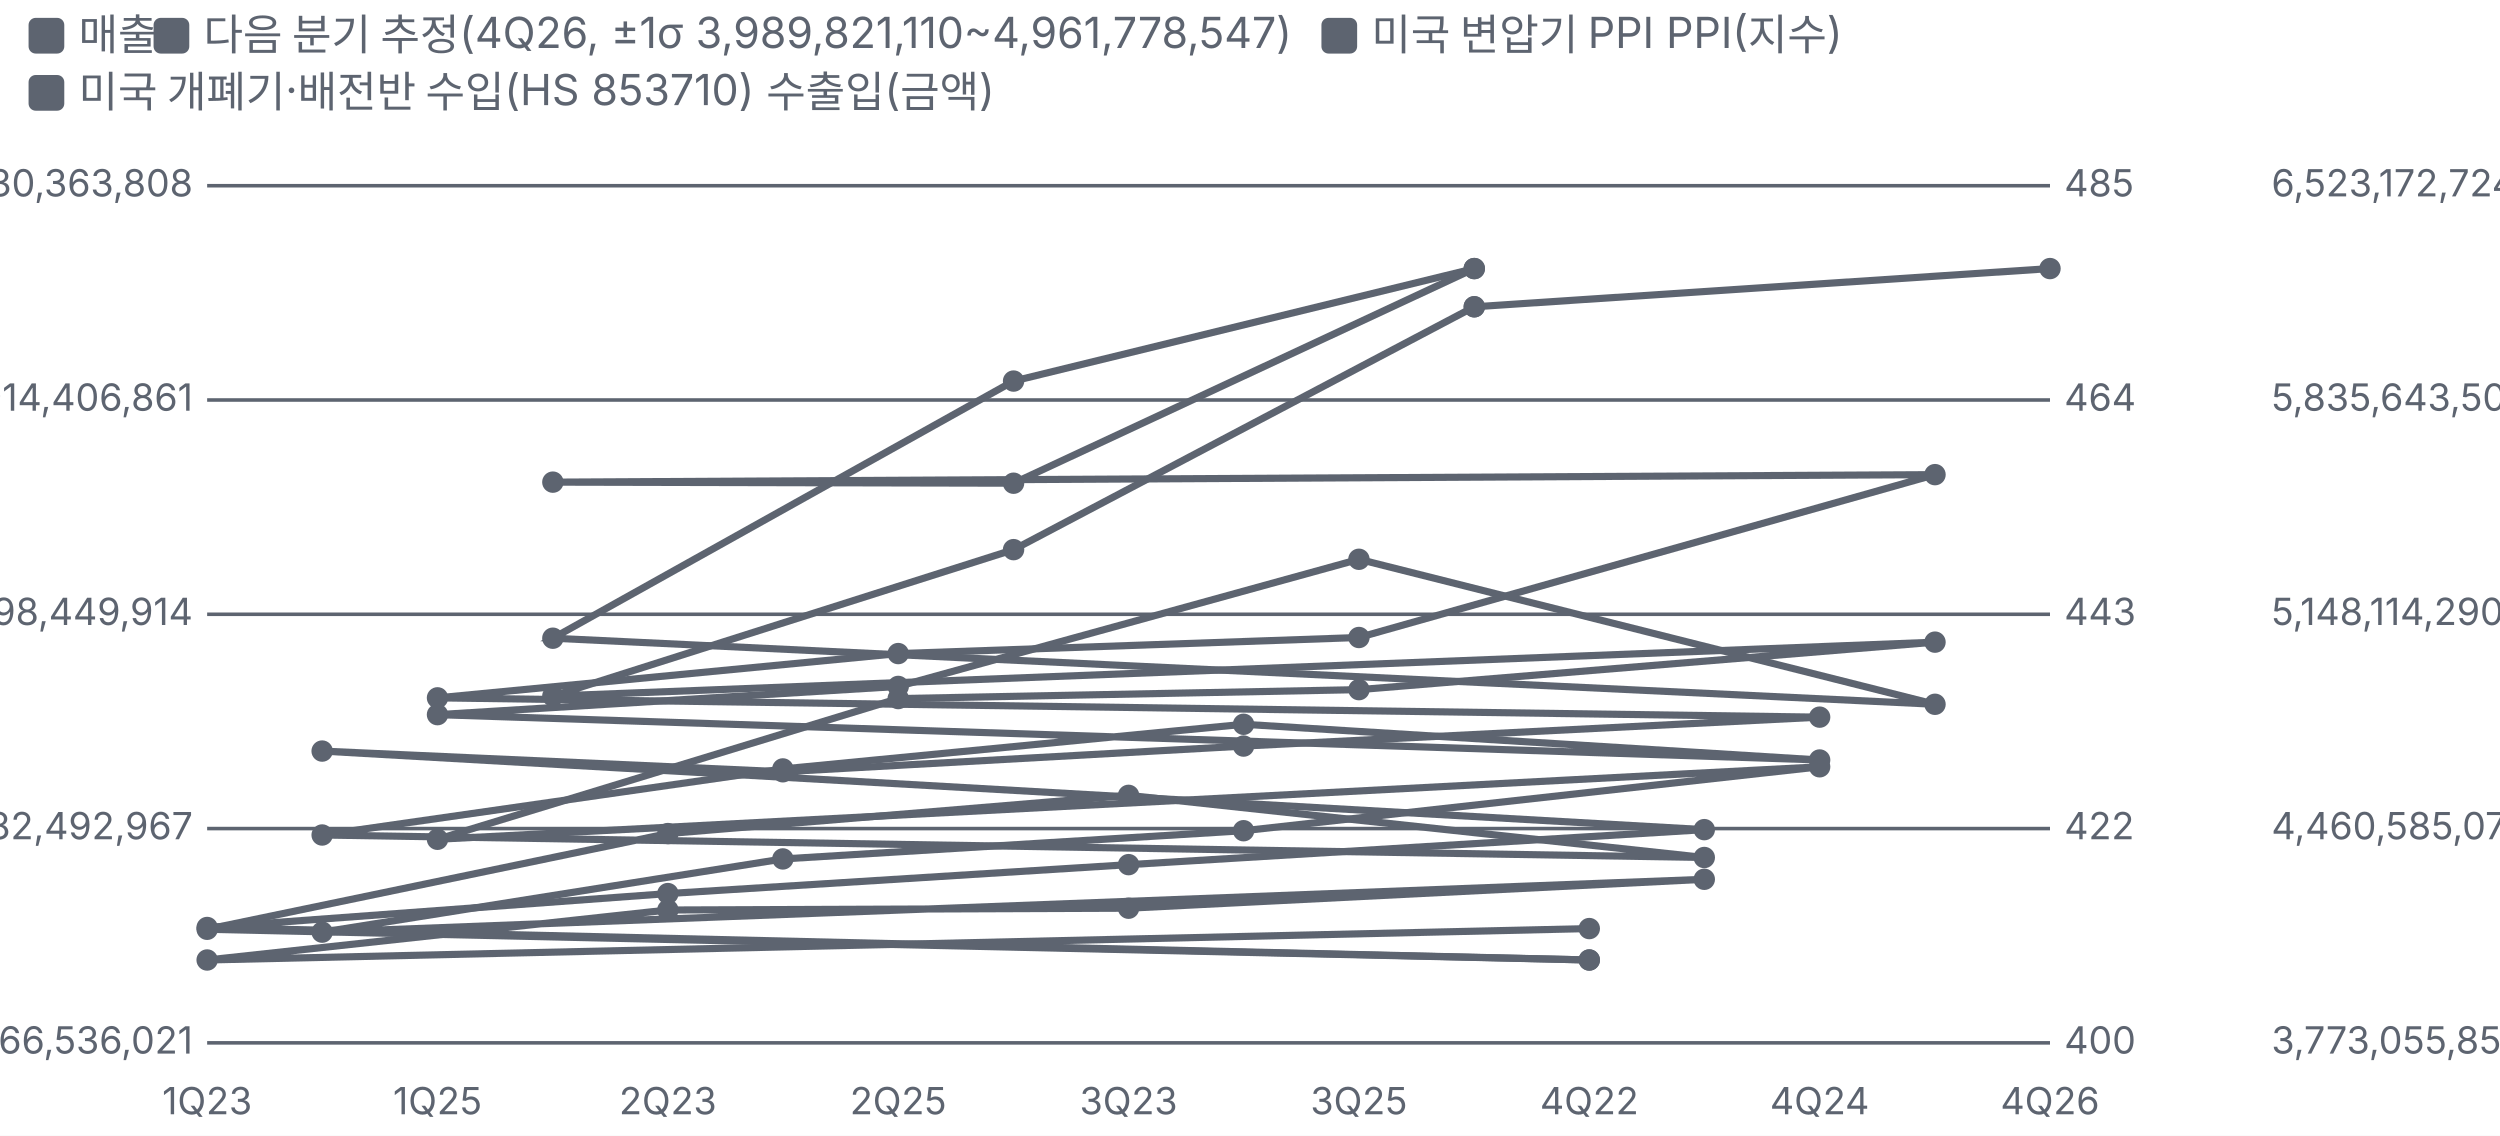
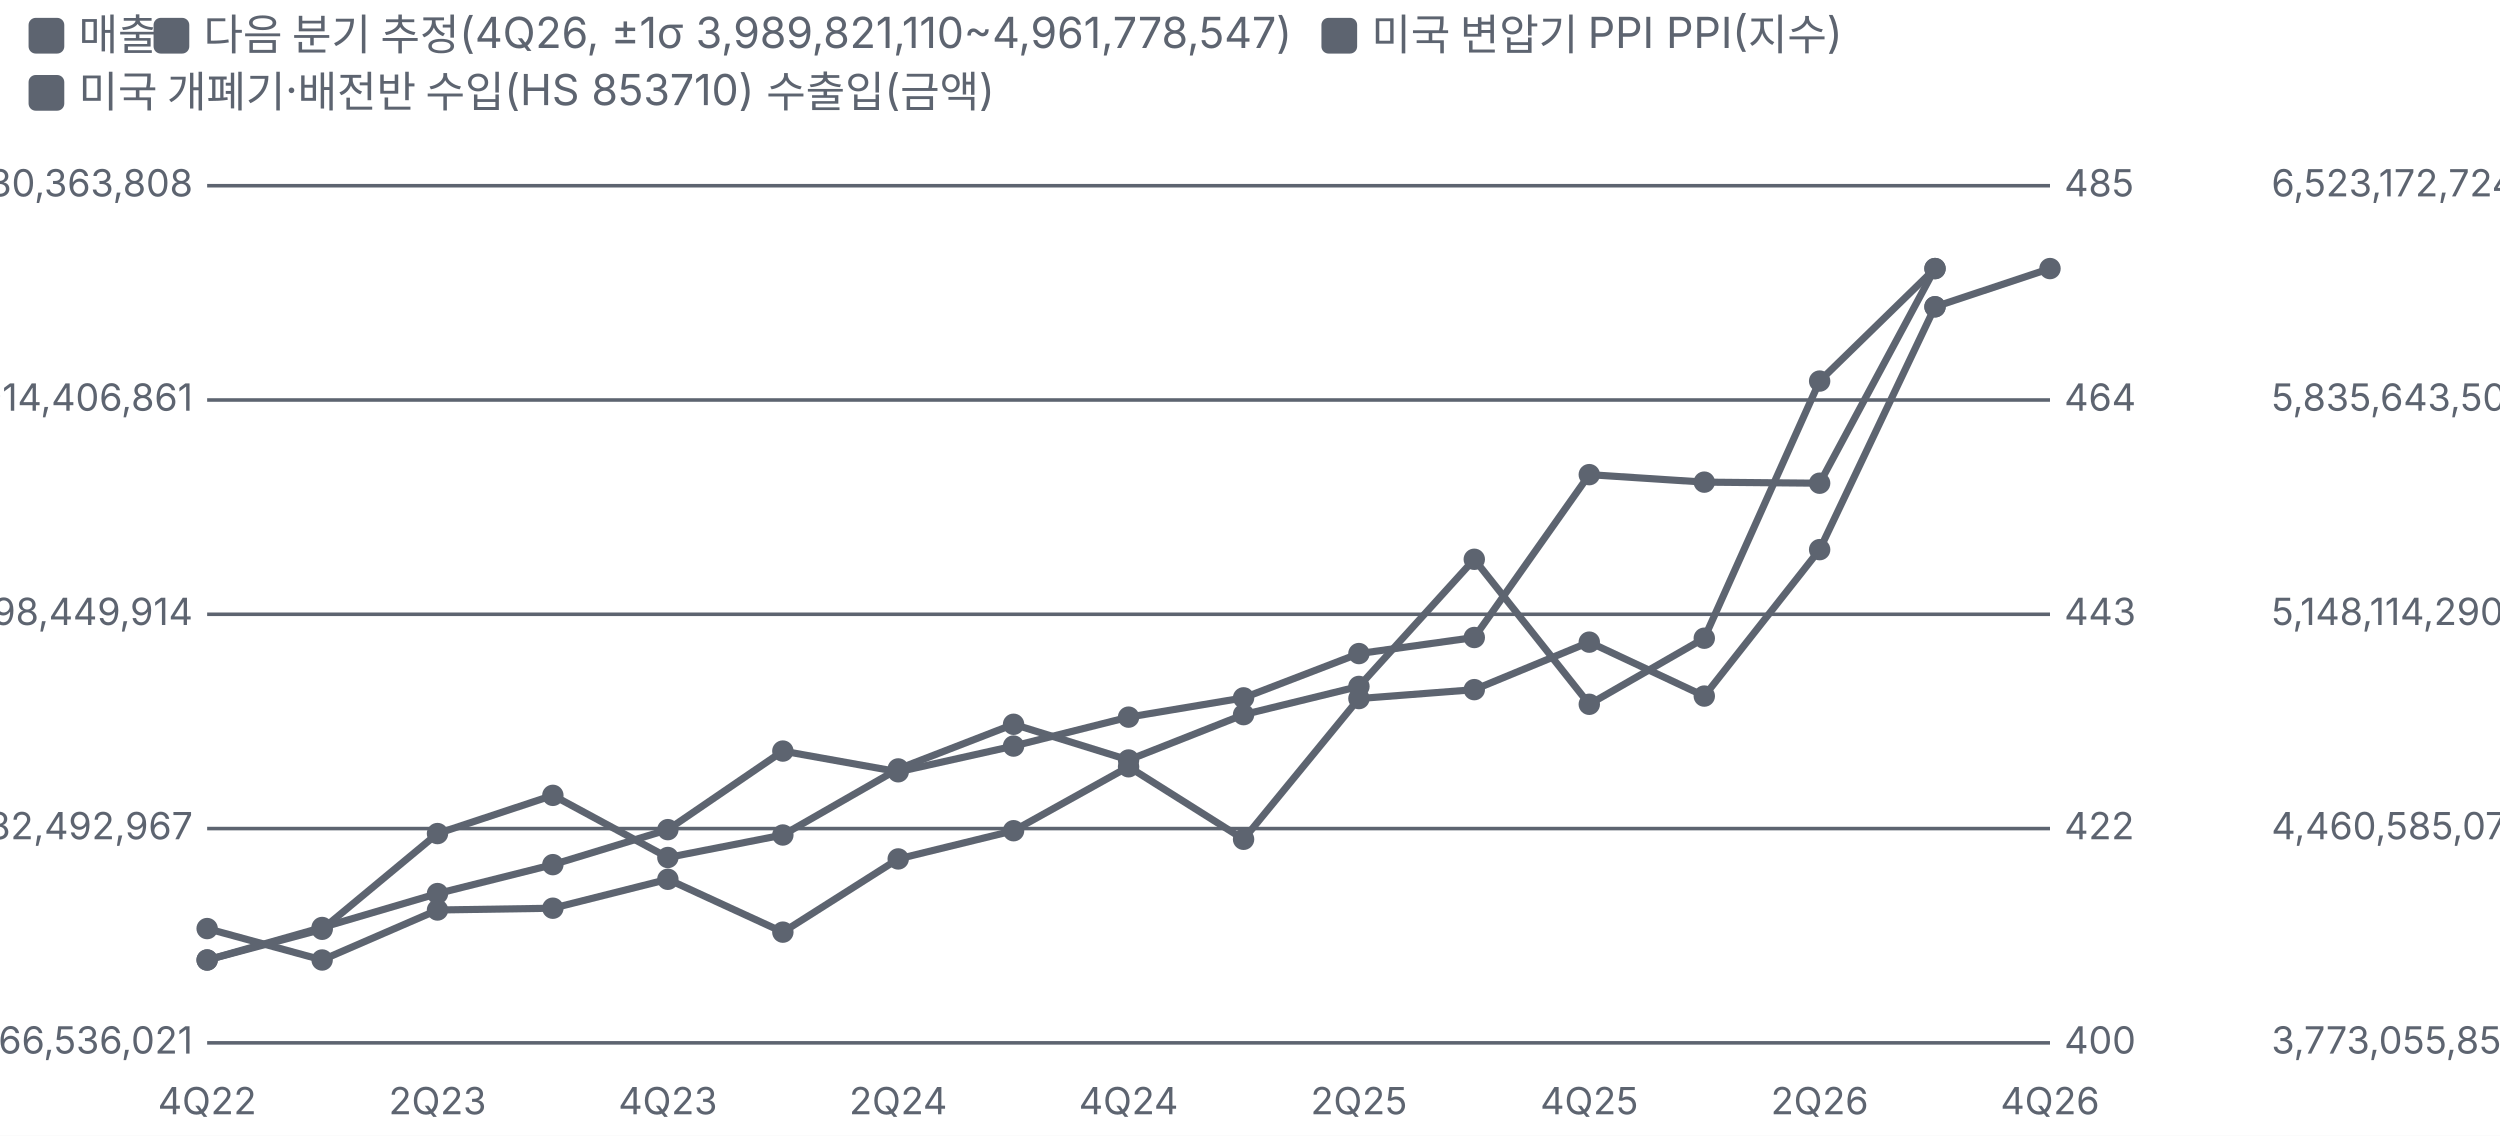
<svg xmlns="http://www.w3.org/2000/svg" viewBox="0 0 700 318" width="700" height="318">
  <style>text{fill:#5d6470;font-size:10.5px;font-family:-apple-system,'Apple SD Gothic Neo','Malgun Gothic',sans-serif}</style>
  <rect width="100%" height="100%" fill="#ffffff" />
  <rect x="8" y="5" width="10" height="10" rx="2" fill="#5d6470" />
  <text x="22" y="14" style="font-size:12px">매출</text>
  <rect x="43" y="5" width="10" height="10" rx="2" fill="#5d6470" />
  <text x="57" y="14" style="font-size:12px">다음 분기 추정(4Q26, ±1σ 3,989,821,110~4,961,778,547)</text>
  <rect x="370" y="5" width="10" height="10" rx="2" fill="#5d6470" />
  <text x="384" y="14" style="font-size:12px">미국 변압기 PPI PPI(지수)</text>
  <rect x="8" y="21" width="10" height="10" rx="2" fill="#5d6470" />
  <text x="22" y="30" style="font-size:12px">미국 개폐기·배전반 수입(HS 853710) 수출입(금액)</text>
  <g transform="translate(0,38)">
    <line x1="58" x2="574" y1="14.0" y2="14.0" stroke="#5d6470" />
    <line x1="58" x2="574" y1="74.0" y2="74.0" stroke="#5d6470" />
    <line x1="58" x2="574" y1="134.0" y2="134.0" stroke="#5d6470" />
    <line x1="58" x2="574" y1="194.0" y2="194.0" stroke="#5d6470" />
    <line x1="58" x2="574" y1="254.0" y2="254.0" stroke="#5d6470" />
    <text x="54.0" y="17.0" text-anchor="end" style="fill:#5d6470">4,830,363,808</text>
    <text x="54.0" y="77.0" text-anchor="end" style="fill:#5d6470">3,914,406,861</text>
    <text x="54.0" y="137.0" text-anchor="end" style="fill:#5d6470">2,998,449,914</text>
    <text x="54.0" y="197.0" text-anchor="end" style="fill:#5d6470">2,082,492,967</text>
    <text x="54.0" y="257.0" text-anchor="end" style="fill:#5d6470">1,166,536,021</text>
    <text x="578.0" y="17.0" text-anchor="start" style="fill:#5d6470">485</text>
    <text x="578.0" y="77.0" text-anchor="start" style="fill:#5d6470">464</text>
    <text x="578.0" y="137.0" text-anchor="start" style="fill:#5d6470">443</text>
    <text x="578.0" y="197.0" text-anchor="start" style="fill:#5d6470">422</text>
    <text x="578.0" y="257.0" text-anchor="start" style="fill:#5d6470">400</text>
    <text x="636.0" y="17.0" text-anchor="start" style="fill:#5d6470">6,523,172,724</text>
    <text x="636.0" y="77.0" text-anchor="start" style="fill:#5d6470">5,835,643,507</text>
    <text x="636.0" y="137.0" text-anchor="start" style="fill:#5d6470">5,148,114,290</text>
    <text x="636.0" y="197.0" text-anchor="start" style="fill:#5d6470">4,460,585,072</text>
    <text x="636.0" y="257.0" text-anchor="start" style="fill:#5d6470">3,773,055,855</text>
-     <text x="58.0" y="274" text-anchor="middle">1Q23</text>
-     <text x="122.5" y="274" text-anchor="middle">1Q25</text>
-     <text x="187.0" y="274" text-anchor="middle">2Q23</text>
-     <text x="251.5" y="274" text-anchor="middle">2Q25</text>
-     <text x="316.0" y="274" text-anchor="middle">3Q23</text>
-     <text x="380.5" y="274" text-anchor="middle">3Q25</text>
-     <text x="445.0" y="274" text-anchor="middle">4Q22</text>
-     <text x="509.5" y="274" text-anchor="middle">4Q24</text>
+     <text x="58.0" y="274" text-anchor="middle">4Q22</text>
+     <text x="122.5" y="274" text-anchor="middle">2Q23</text>
+     <text x="187.0" y="274" text-anchor="middle">4Q23</text>
+     <text x="251.5" y="274" text-anchor="middle">2Q24</text>
+     <text x="316.0" y="274" text-anchor="middle">4Q24</text>
+     <text x="380.5" y="274" text-anchor="middle">2Q25</text>
+     <text x="445.0" y="274" text-anchor="middle">4Q25</text>
+     <text x="509.5" y="274" text-anchor="middle">2Q26</text>
    <text x="574.0" y="274" text-anchor="middle">4Q26</text>
-     <polyline fill="none" stroke="#5d6470" stroke-width="2" points="445.0,222.0 58.0,230.8 187.0,216.8 316.0,216.3 477.2,208.2 90.2,223.0 219.2,202.5 348.2,194.6 509.5,176.7 122.5,197.0 251.5,157.6 380.5,155.1 541.8,141.8 154.8,156.9 283.8,115.9 412.8,47.9" />
-     <circle cx="445.0" cy="222.0" r="3" fill="#5d6470" />
+     <polyline fill="none" stroke="#5d6470" stroke-width="2" points="58.0,222.0 90.2,230.8 122.5,216.8 154.8,216.3 187.0,208.2 219.2,223.0 251.5,202.5 283.8,194.6 316.0,176.7 348.2,197.0 380.5,157.6 412.8,155.1 445.0,141.8 477.2,156.9 509.5,115.9 541.8,47.9" />
+     <circle cx="58.0" cy="222.0" r="3" fill="#5d6470" />
+     <circle cx="90.2" cy="230.8" r="3" fill="#5d6470" />
+     <circle cx="122.5" cy="216.8" r="3" fill="#5d6470" />
+     <circle cx="154.8" cy="216.3" r="3" fill="#5d6470" />
+     <circle cx="187.0" cy="208.2" r="3" fill="#5d6470" />
+     <circle cx="219.2" cy="223.0" r="3" fill="#5d6470" />
+     <circle cx="251.5" cy="202.5" r="3" fill="#5d6470" />
+     <circle cx="283.8" cy="194.6" r="3" fill="#5d6470" />
+     <circle cx="316.0" cy="176.7" r="3" fill="#5d6470" />
+     <circle cx="348.2" cy="197.0" r="3" fill="#5d6470" />
+     <circle cx="380.5" cy="157.6" r="3" fill="#5d6470" />
+     <circle cx="412.8" cy="155.1" r="3" fill="#5d6470" />
+     <circle cx="445.0" cy="141.8" r="3" fill="#5d6470" />
+     <circle cx="477.2" cy="156.9" r="3" fill="#5d6470" />
+     <circle cx="509.5" cy="115.9" r="3" fill="#5d6470" />
+     <circle cx="541.8" cy="47.9" r="3" fill="#5d6470" />
+     <polyline fill="none" stroke="#5d6470" stroke-width="2" points="541.8,47.9 574.0,37.2" />
+     <circle cx="541.8" cy="47.9" r="3" fill="#5d6470" />
+     <circle cx="574.0" cy="37.2" r="3" fill="#5d6470" />
+     <polyline fill="none" stroke="#5d6470" stroke-width="2" points="58.0,230.8 90.2,221.7 122.5,212.2 154.8,204.1 187.0,194.3 219.2,172.3 251.5,178.1 283.8,170.9 316.0,162.8 348.2,157.4 380.5,145.0 412.8,140.5 445.0,94.9 477.2,97.0 509.5,97.3 541.8,37.2" />
    <circle cx="58.0" cy="230.8" r="3" fill="#5d6470" />
-     <circle cx="187.0" cy="216.8" r="3" fill="#5d6470" />
-     <circle cx="316.0" cy="216.3" r="3" fill="#5d6470" />
-     <circle cx="477.2" cy="208.2" r="3" fill="#5d6470" />
-     <circle cx="90.2" cy="223.0" r="3" fill="#5d6470" />
-     <circle cx="219.2" cy="202.5" r="3" fill="#5d6470" />
-     <circle cx="348.2" cy="194.6" r="3" fill="#5d6470" />
-     <circle cx="509.5" cy="176.7" r="3" fill="#5d6470" />
-     <circle cx="122.5" cy="197.0" r="3" fill="#5d6470" />
-     <circle cx="251.5" cy="157.6" r="3" fill="#5d6470" />
-     <circle cx="380.5" cy="155.1" r="3" fill="#5d6470" />
-     <circle cx="541.8" cy="141.8" r="3" fill="#5d6470" />
-     <circle cx="154.8" cy="156.9" r="3" fill="#5d6470" />
-     <circle cx="283.8" cy="115.9" r="3" fill="#5d6470" />
-     <circle cx="412.8" cy="47.9" r="3" fill="#5d6470" />
-     <polyline fill="none" stroke="#5d6470" stroke-width="2" points="412.8,47.9 574.0,37.2" />
-     <circle cx="412.8" cy="47.9" r="3" fill="#5d6470" />
-     <circle cx="574.0" cy="37.2" r="3" fill="#5d6470" />
-     <polyline fill="none" stroke="#5d6470" stroke-width="2" points="445.0,230.8 58.0,221.7 187.0,212.2 316.0,204.1 477.2,194.3 90.2,172.3 219.2,178.1 348.2,170.9 509.5,162.8 122.5,157.4 251.5,145.0 380.5,140.5 541.8,94.9 154.8,97.0 283.8,97.3 412.8,37.2" />
-     <circle cx="445.0" cy="230.8" r="3" fill="#5d6470" />
-     <circle cx="58.0" cy="221.7" r="3" fill="#5d6470" />
-     <circle cx="187.0" cy="212.2" r="3" fill="#5d6470" />
-     <circle cx="316.0" cy="204.1" r="3" fill="#5d6470" />
-     <circle cx="477.2" cy="194.3" r="3" fill="#5d6470" />
-     <circle cx="90.2" cy="172.3" r="3" fill="#5d6470" />
-     <circle cx="219.2" cy="178.1" r="3" fill="#5d6470" />
-     <circle cx="348.2" cy="170.9" r="3" fill="#5d6470" />
-     <circle cx="509.5" cy="162.8" r="3" fill="#5d6470" />
-     <circle cx="122.5" cy="157.4" r="3" fill="#5d6470" />
-     <circle cx="251.5" cy="145.0" r="3" fill="#5d6470" />
-     <circle cx="380.5" cy="140.5" r="3" fill="#5d6470" />
-     <circle cx="541.8" cy="94.9" r="3" fill="#5d6470" />
-     <circle cx="154.8" cy="97.0" r="3" fill="#5d6470" />
-     <circle cx="283.8" cy="97.3" r="3" fill="#5d6470" />
-     <circle cx="412.8" cy="37.2" r="3" fill="#5d6470" />
-     <polyline fill="none" stroke="#5d6470" stroke-width="2" points="445.0,230.8 58.0,222.2 187.0,195.4 316.0,184.7 477.2,202.1 90.2,195.8 219.2,177.3 348.2,164.8 509.5,174.8 122.5,162.1 251.5,154.2 380.5,118.6 541.8,159.2 154.8,140.7 283.8,68.7 412.8,37.2" />
-     <circle cx="445.0" cy="230.8" r="3" fill="#5d6470" />
-     <circle cx="58.0" cy="222.2" r="3" fill="#5d6470" />
-     <circle cx="187.0" cy="195.4" r="3" fill="#5d6470" />
-     <circle cx="316.0" cy="184.7" r="3" fill="#5d6470" />
-     <circle cx="477.2" cy="202.1" r="3" fill="#5d6470" />
-     <circle cx="90.2" cy="195.8" r="3" fill="#5d6470" />
-     <circle cx="219.2" cy="177.3" r="3" fill="#5d6470" />
-     <circle cx="348.2" cy="164.8" r="3" fill="#5d6470" />
-     <circle cx="509.5" cy="174.8" r="3" fill="#5d6470" />
-     <circle cx="122.5" cy="162.1" r="3" fill="#5d6470" />
-     <circle cx="251.5" cy="154.2" r="3" fill="#5d6470" />
-     <circle cx="380.5" cy="118.6" r="3" fill="#5d6470" />
-     <circle cx="541.8" cy="159.2" r="3" fill="#5d6470" />
-     <circle cx="154.8" cy="140.7" r="3" fill="#5d6470" />
-     <circle cx="283.8" cy="68.7" r="3" fill="#5d6470" />
-     <circle cx="412.8" cy="37.2" r="3" fill="#5d6470" />
+     <circle cx="90.2" cy="221.7" r="3" fill="#5d6470" />
+     <circle cx="122.5" cy="212.2" r="3" fill="#5d6470" />
+     <circle cx="154.8" cy="204.1" r="3" fill="#5d6470" />
+     <circle cx="187.0" cy="194.3" r="3" fill="#5d6470" />
+     <circle cx="219.2" cy="172.3" r="3" fill="#5d6470" />
+     <circle cx="251.5" cy="178.1" r="3" fill="#5d6470" />
+     <circle cx="283.8" cy="170.9" r="3" fill="#5d6470" />
+     <circle cx="316.0" cy="162.8" r="3" fill="#5d6470" />
+     <circle cx="348.2" cy="157.4" r="3" fill="#5d6470" />
+     <circle cx="380.5" cy="145.0" r="3" fill="#5d6470" />
+     <circle cx="412.8" cy="140.5" r="3" fill="#5d6470" />
+     <circle cx="445.0" cy="94.9" r="3" fill="#5d6470" />
+     <circle cx="477.2" cy="97.0" r="3" fill="#5d6470" />
+     <circle cx="509.5" cy="97.3" r="3" fill="#5d6470" />
+     <circle cx="541.8" cy="37.2" r="3" fill="#5d6470" />
+     <polyline fill="none" stroke="#5d6470" stroke-width="2" points="58.0,230.8 90.2,222.2 122.5,195.4 154.8,184.7 187.0,202.1 219.2,195.8 251.5,177.3 283.8,164.8 316.0,174.8 348.2,162.1 380.5,154.2 412.8,118.6 445.0,159.2 477.2,140.7 509.5,68.7 541.8,37.2" />
+     <circle cx="58.0" cy="230.8" r="3" fill="#5d6470" />
+     <circle cx="90.2" cy="222.2" r="3" fill="#5d6470" />
+     <circle cx="122.5" cy="195.4" r="3" fill="#5d6470" />
+     <circle cx="154.8" cy="184.7" r="3" fill="#5d6470" />
+     <circle cx="187.0" cy="202.1" r="3" fill="#5d6470" />
+     <circle cx="219.2" cy="195.8" r="3" fill="#5d6470" />
+     <circle cx="251.5" cy="177.3" r="3" fill="#5d6470" />
+     <circle cx="283.8" cy="164.8" r="3" fill="#5d6470" />
+     <circle cx="316.0" cy="174.8" r="3" fill="#5d6470" />
+     <circle cx="348.2" cy="162.1" r="3" fill="#5d6470" />
+     <circle cx="380.5" cy="154.2" r="3" fill="#5d6470" />
+     <circle cx="412.8" cy="118.6" r="3" fill="#5d6470" />
+     <circle cx="445.0" cy="159.2" r="3" fill="#5d6470" />
+     <circle cx="477.2" cy="140.7" r="3" fill="#5d6470" />
+     <circle cx="509.5" cy="68.7" r="3" fill="#5d6470" />
+     <circle cx="541.8" cy="37.2" r="3" fill="#5d6470" />
  </g>
</svg>
